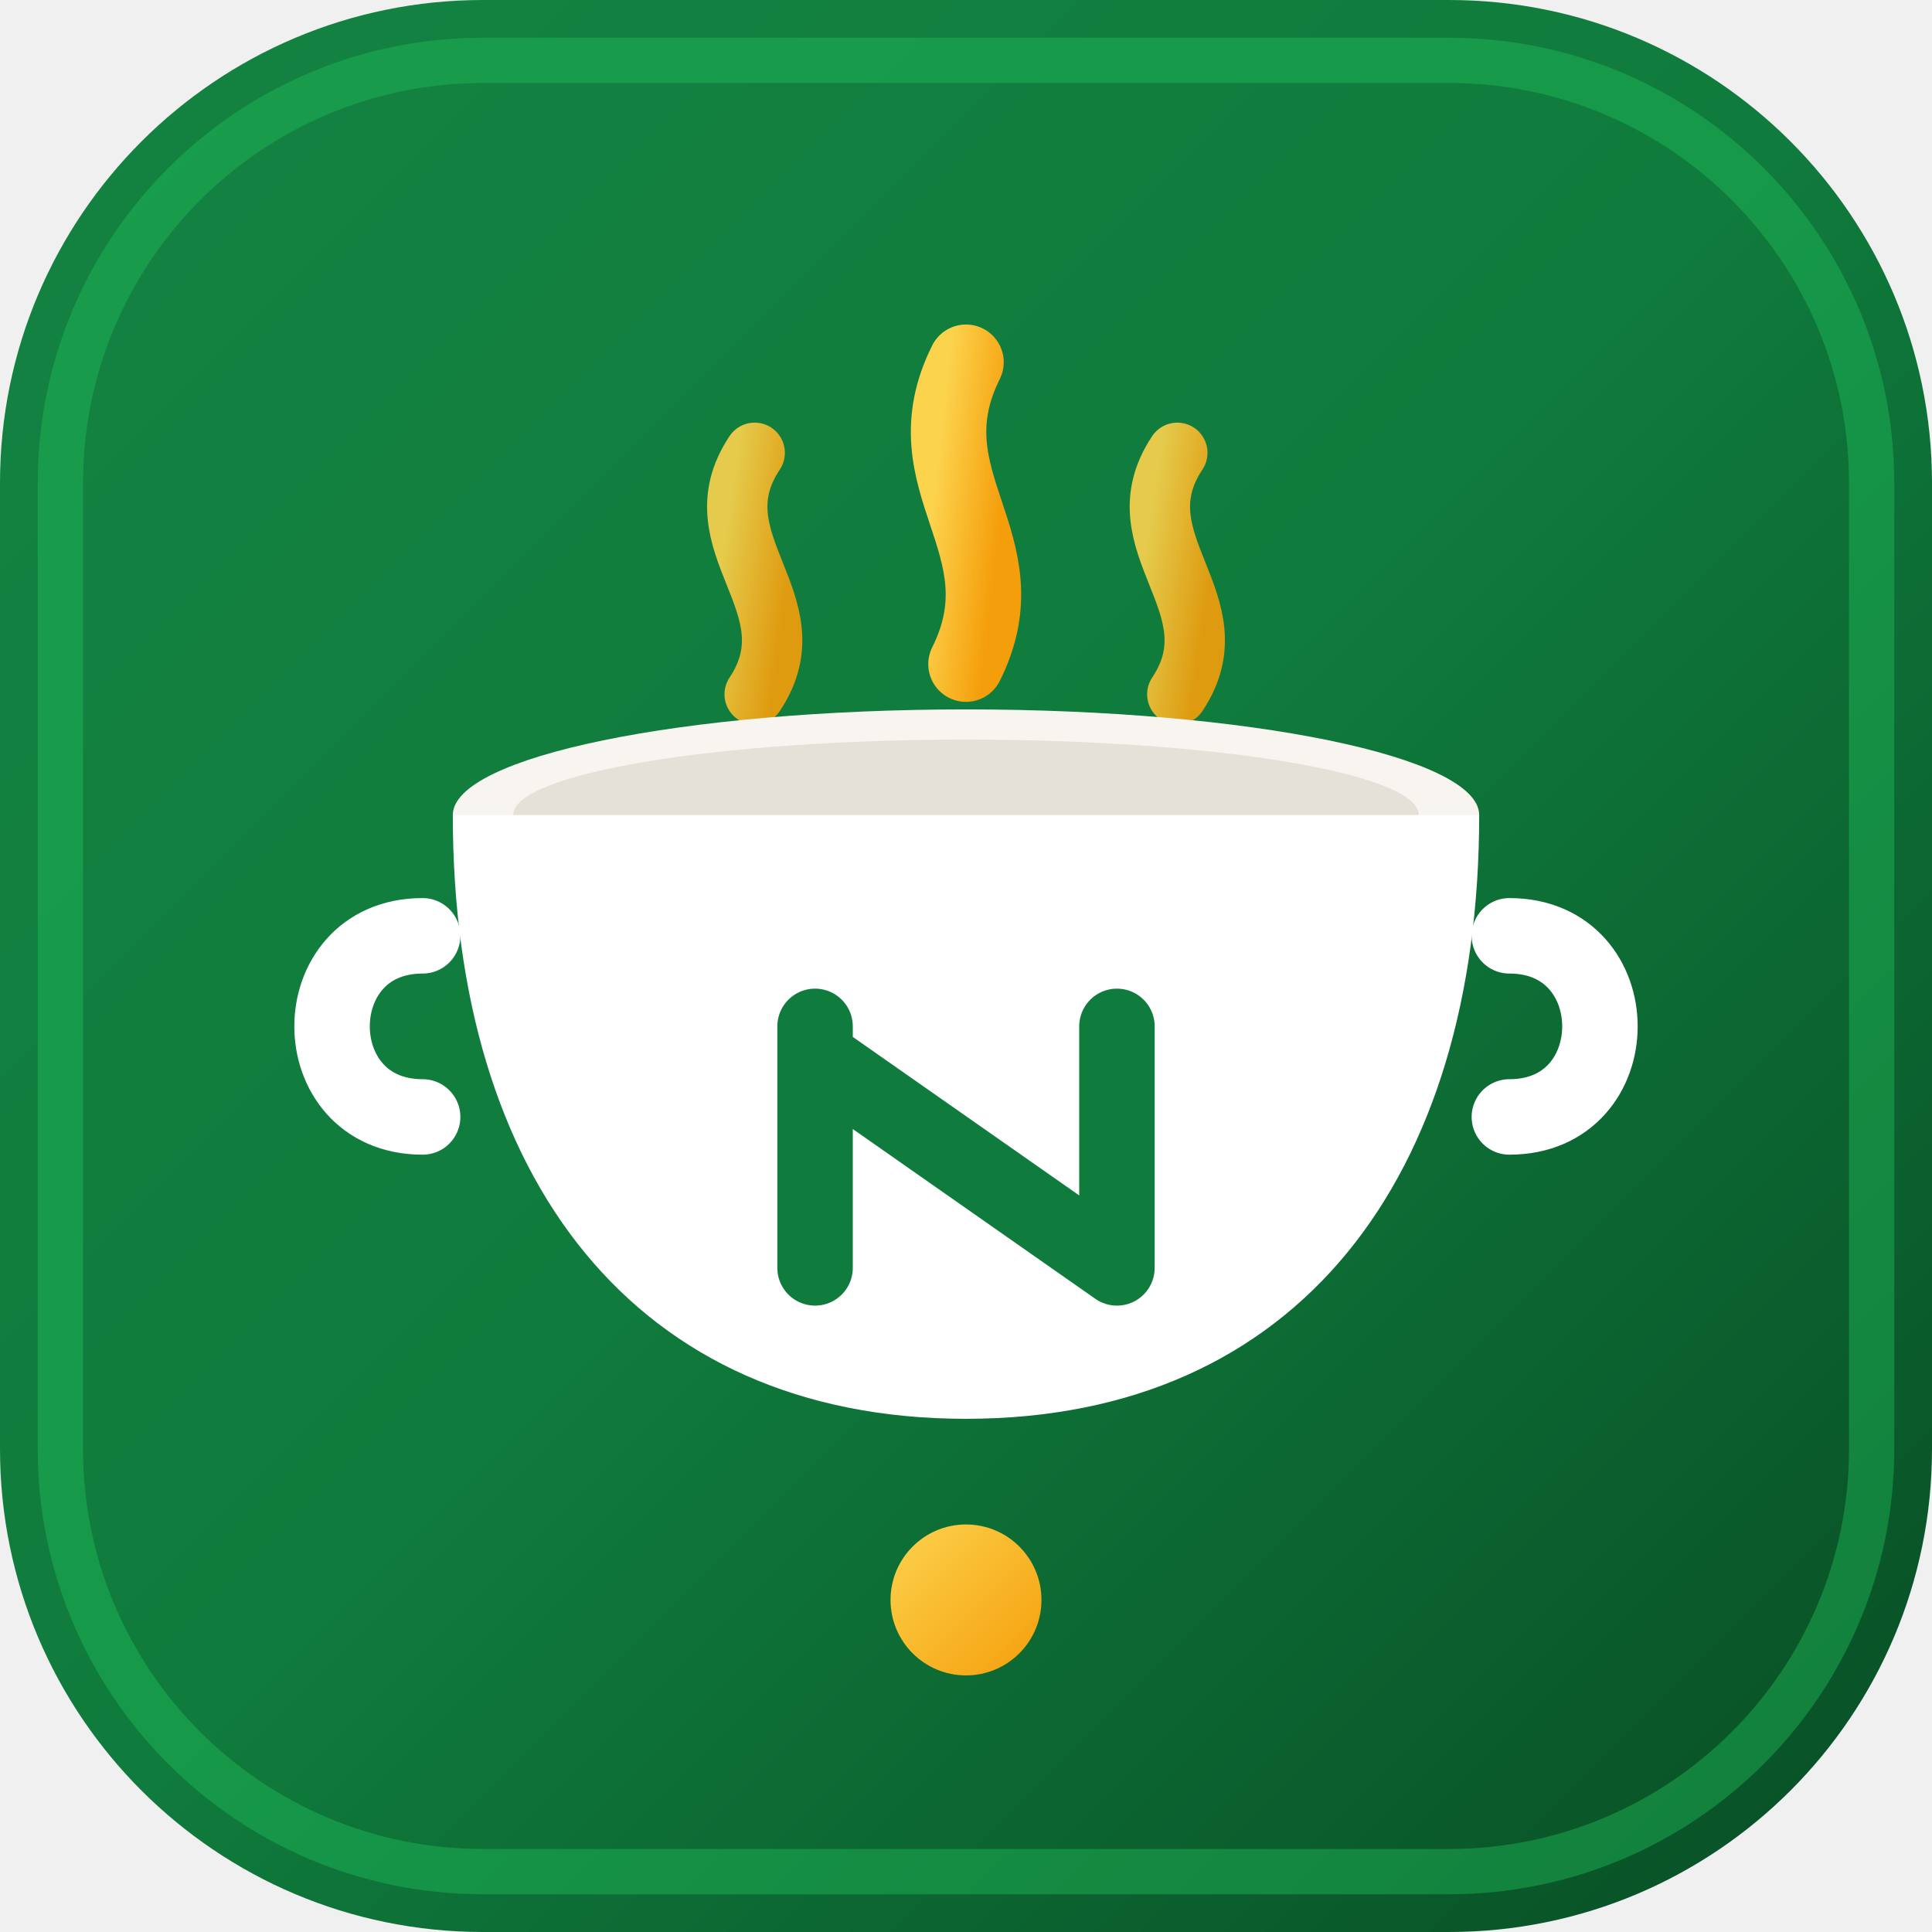
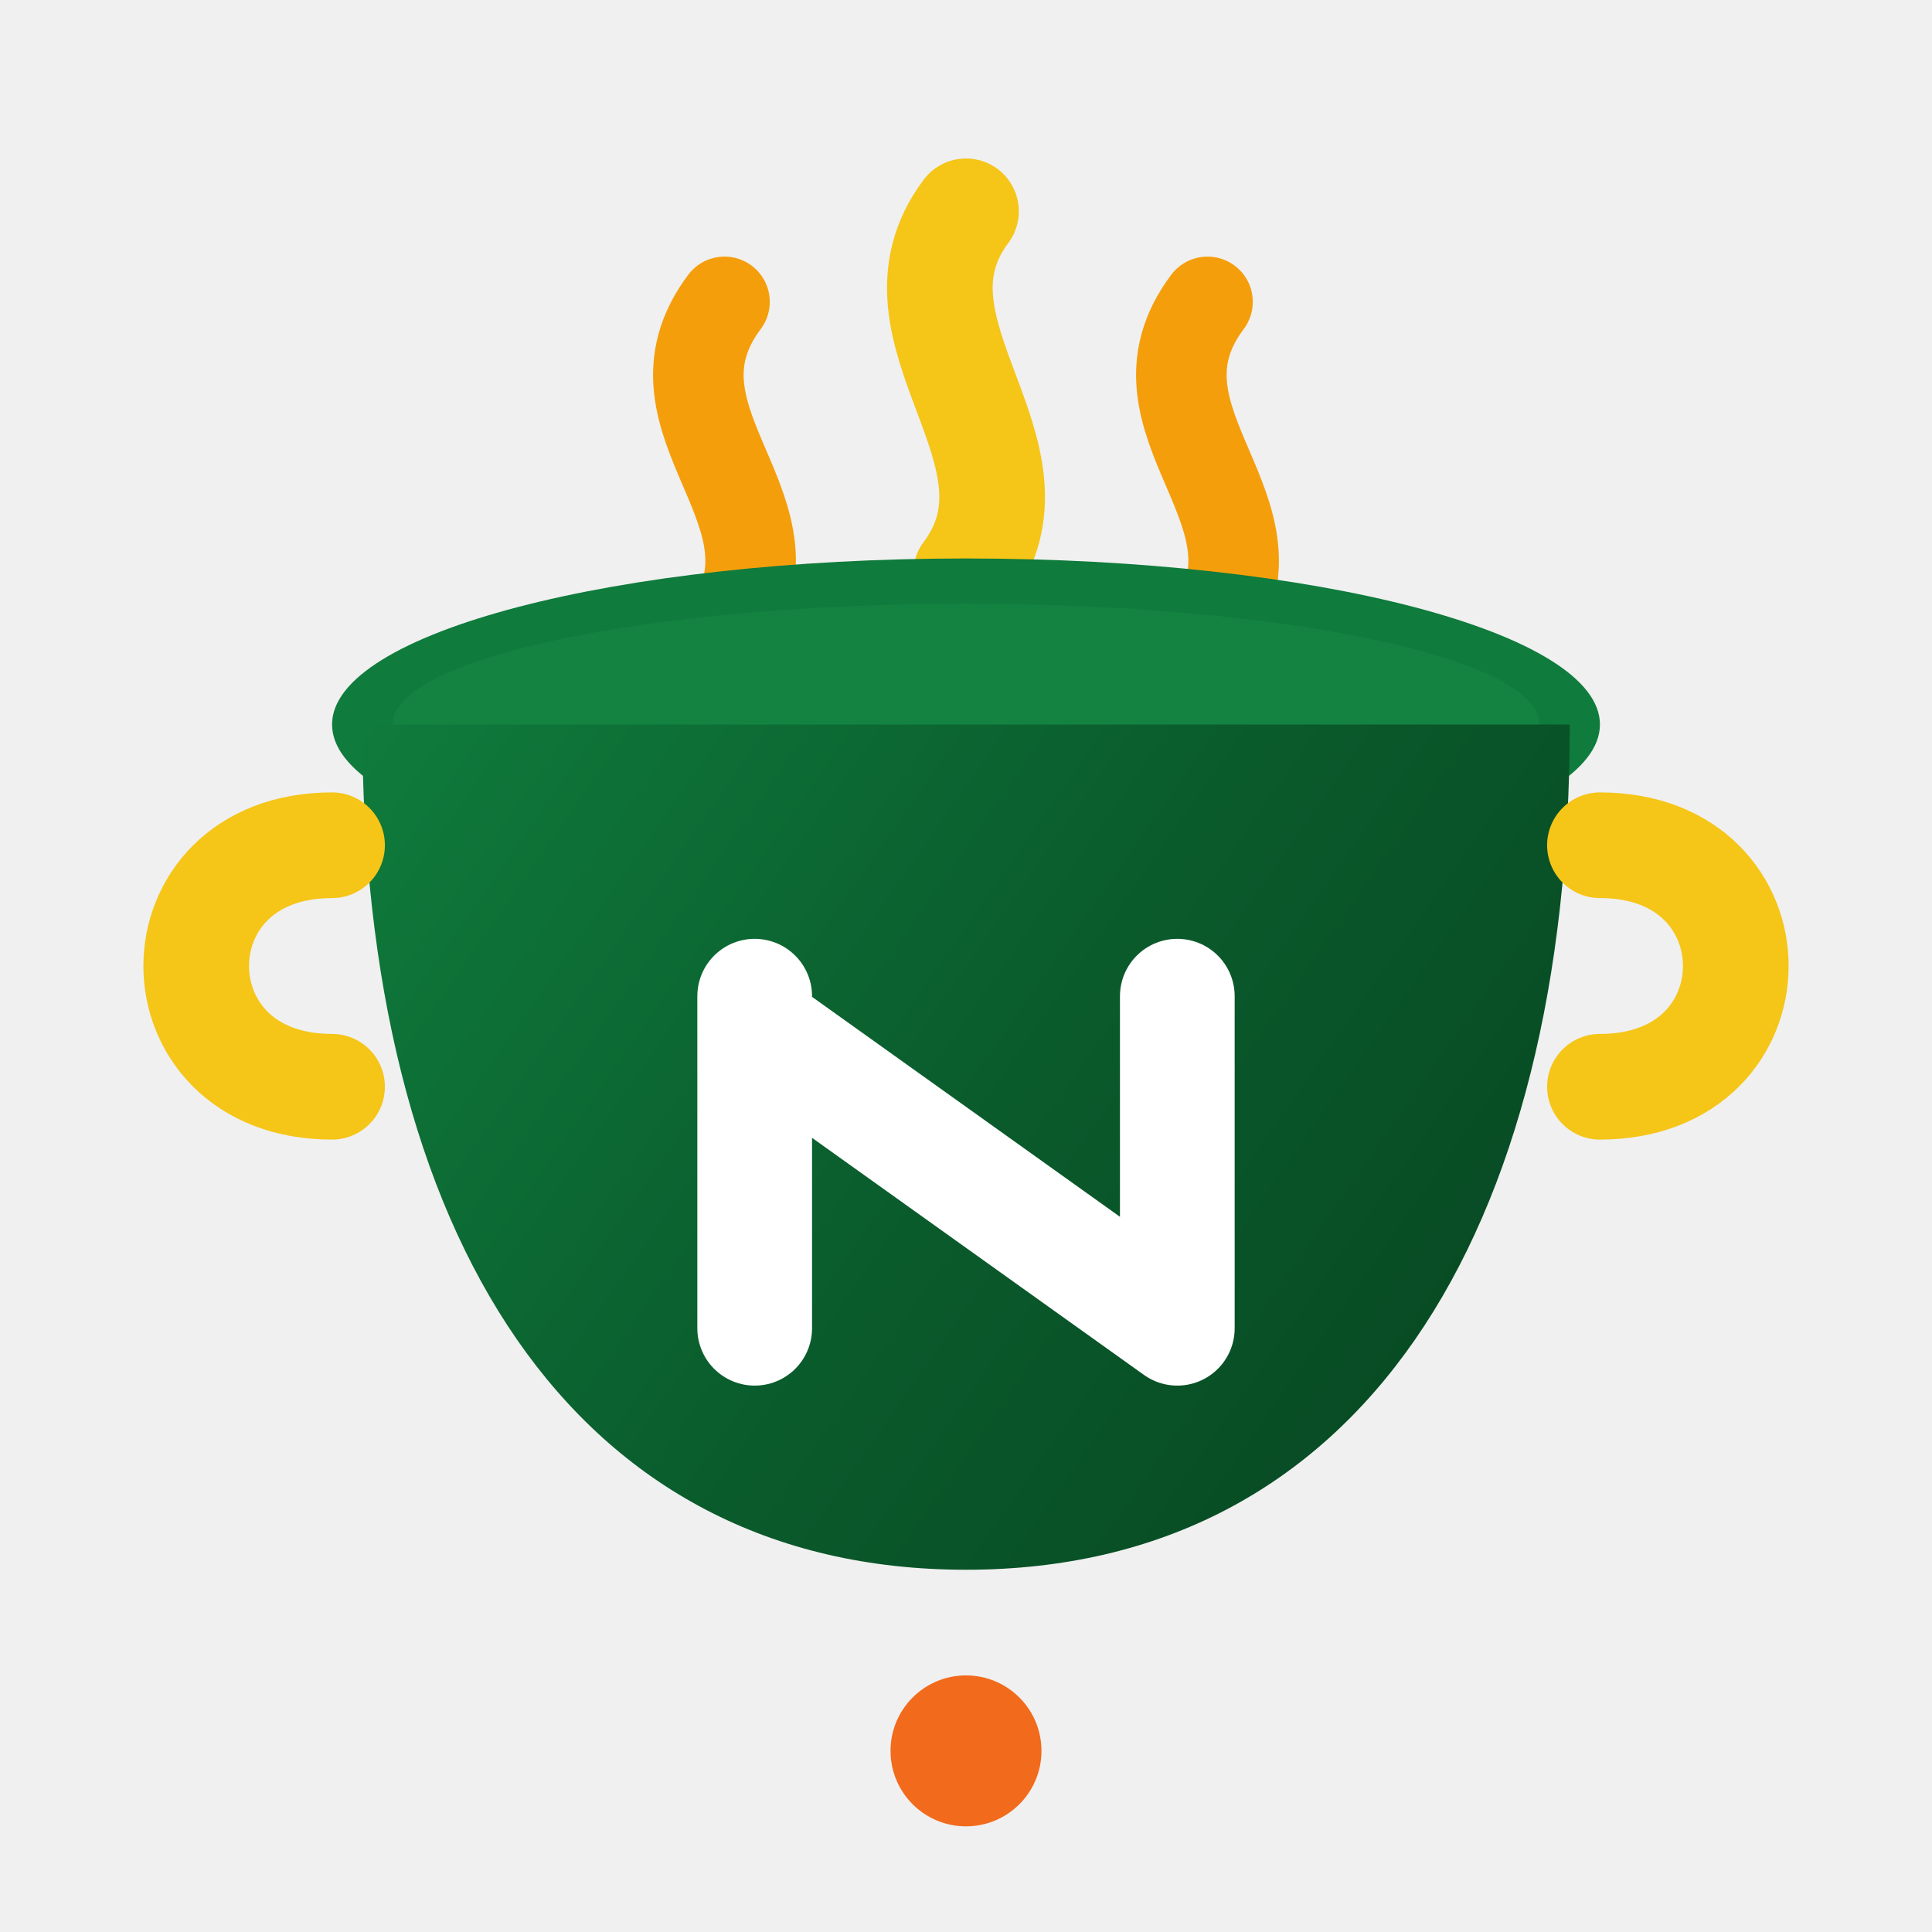
<svg xmlns="http://www.w3.org/2000/svg" viewBox="0 0 64 64" width="64" height="64">
  <defs>
-     <linearGradient id="brandGrad" x1="0%" y1="0%" x2="100%" y2="100%">
-       <stop offset="0%" stop-color="#148342" />
-       <stop offset="50%" stop-color="#0F7B3C" />
-       <stop offset="100%" stop-color="#084C24" />
-     </linearGradient>
-     <linearGradient id="goldGrad" x1="0%" y1="0%" x2="100%" y2="100%">
-       <stop offset="0%" stop-color="#FCD34D" />
-       <stop offset="100%" stop-color="#F59E0B" />
+     <linearGradient id="innerPotGrad" x1="12" y1="24" x2="52" y2="52" gradientUnits="userSpaceOnUse">
+       <stop stop-color="#0F7B3C" />
+       <stop offset="0.5" stop-color="#0A5B2C" />
+       <stop offset="1" stop-color="#074420" />
    </linearGradient>
  </defs>
-   <rect width="64" height="64" rx="16" fill="url(#brandGrad)" />
-   <rect x="2" y="2" width="60" height="60" rx="14" fill="none" stroke="#22C55E" stroke-width="1.5" stroke-opacity="0.4" />
-   <path d="M25 15 C23 18, 27 20, 25 23" fill="none" stroke="url(#goldGrad)" stroke-width="2" stroke-linecap="round" opacity="0.9" />
-   <path d="M32 12 C30 16, 34 18, 32 22" fill="none" stroke="url(#goldGrad)" stroke-width="2.5" stroke-linecap="round" />
-   <path d="M39 15 C37 18, 41 20, 39 23" fill="none" stroke="url(#goldGrad)" stroke-width="2" stroke-linecap="round" opacity="0.9" />
-   <ellipse cx="32" cy="27" rx="17" ry="3.5" fill="#F8F5F0" />
-   <ellipse cx="32" cy="27" rx="15" ry="2.5" fill="#E5E0D8" />
-   <path d="M15 27 C15 39, 21 47, 32 47 C43 47, 49 39, 49 27 Z" fill="#FFFFFF" />
-   <path d="M14 31 C10 31, 10 37, 14 37" fill="none" stroke="#FFFFFF" stroke-width="2.5" stroke-linecap="round" />
-   <path d="M50 31 C54 31, 54 37, 50 37" fill="none" stroke="#FFFFFF" stroke-width="2.5" stroke-linecap="round" />
-   <path d="M27 34 L27 42 M27 35 L37 42 M37 34 L37 42" fill="none" stroke="#0F7B3C" stroke-width="2.5" stroke-linecap="round" stroke-linejoin="round" />
-   <circle cx="32" cy="53" r="2.5" fill="url(#goldGrad)" />
+   <path d="M24 10 C21 14, 27 17, 24 21" stroke="#F59E0B" stroke-width="3" stroke-linecap="round" fill="none" />
+   <path d="M32 7 C29 11, 35 15, 32 19" stroke="#F5C518" stroke-width="3.5" stroke-linecap="round" fill="none" />
+   <path d="M40 10 C37 14, 43 17, 40 21" stroke="#F59E0B" stroke-width="3" stroke-linecap="round" fill="none" />
+   <ellipse cx="32" cy="24" rx="21" ry="5.5" fill="#0F7B3C" />
+   <ellipse cx="32" cy="24" rx="19" ry="4" fill="#148342" />
+   <path d="M12 24 C12 41, 19 52, 32 52 C45 52, 52 41, 52 24 Z" fill="url(#innerPotGrad)" />
+   <path d="M11 28 C5 28, 5 36, 11 36" stroke="#F5C518" stroke-width="3.5" stroke-linecap="round" fill="none" />
+   <path d="M53 28 C59 28, 59 36, 53 36" stroke="#F5C518" stroke-width="3.5" stroke-linecap="round" fill="none" />
+   <path d="M25 33 V44 M25 34 L39 44 M39 33 V44" stroke="#FFFFFF" stroke-width="3.8" stroke-linecap="round" stroke-linejoin="round" fill="none" />
+   <circle cx="32" cy="58" r="2.5" fill="#F26A1B" />
</svg>
